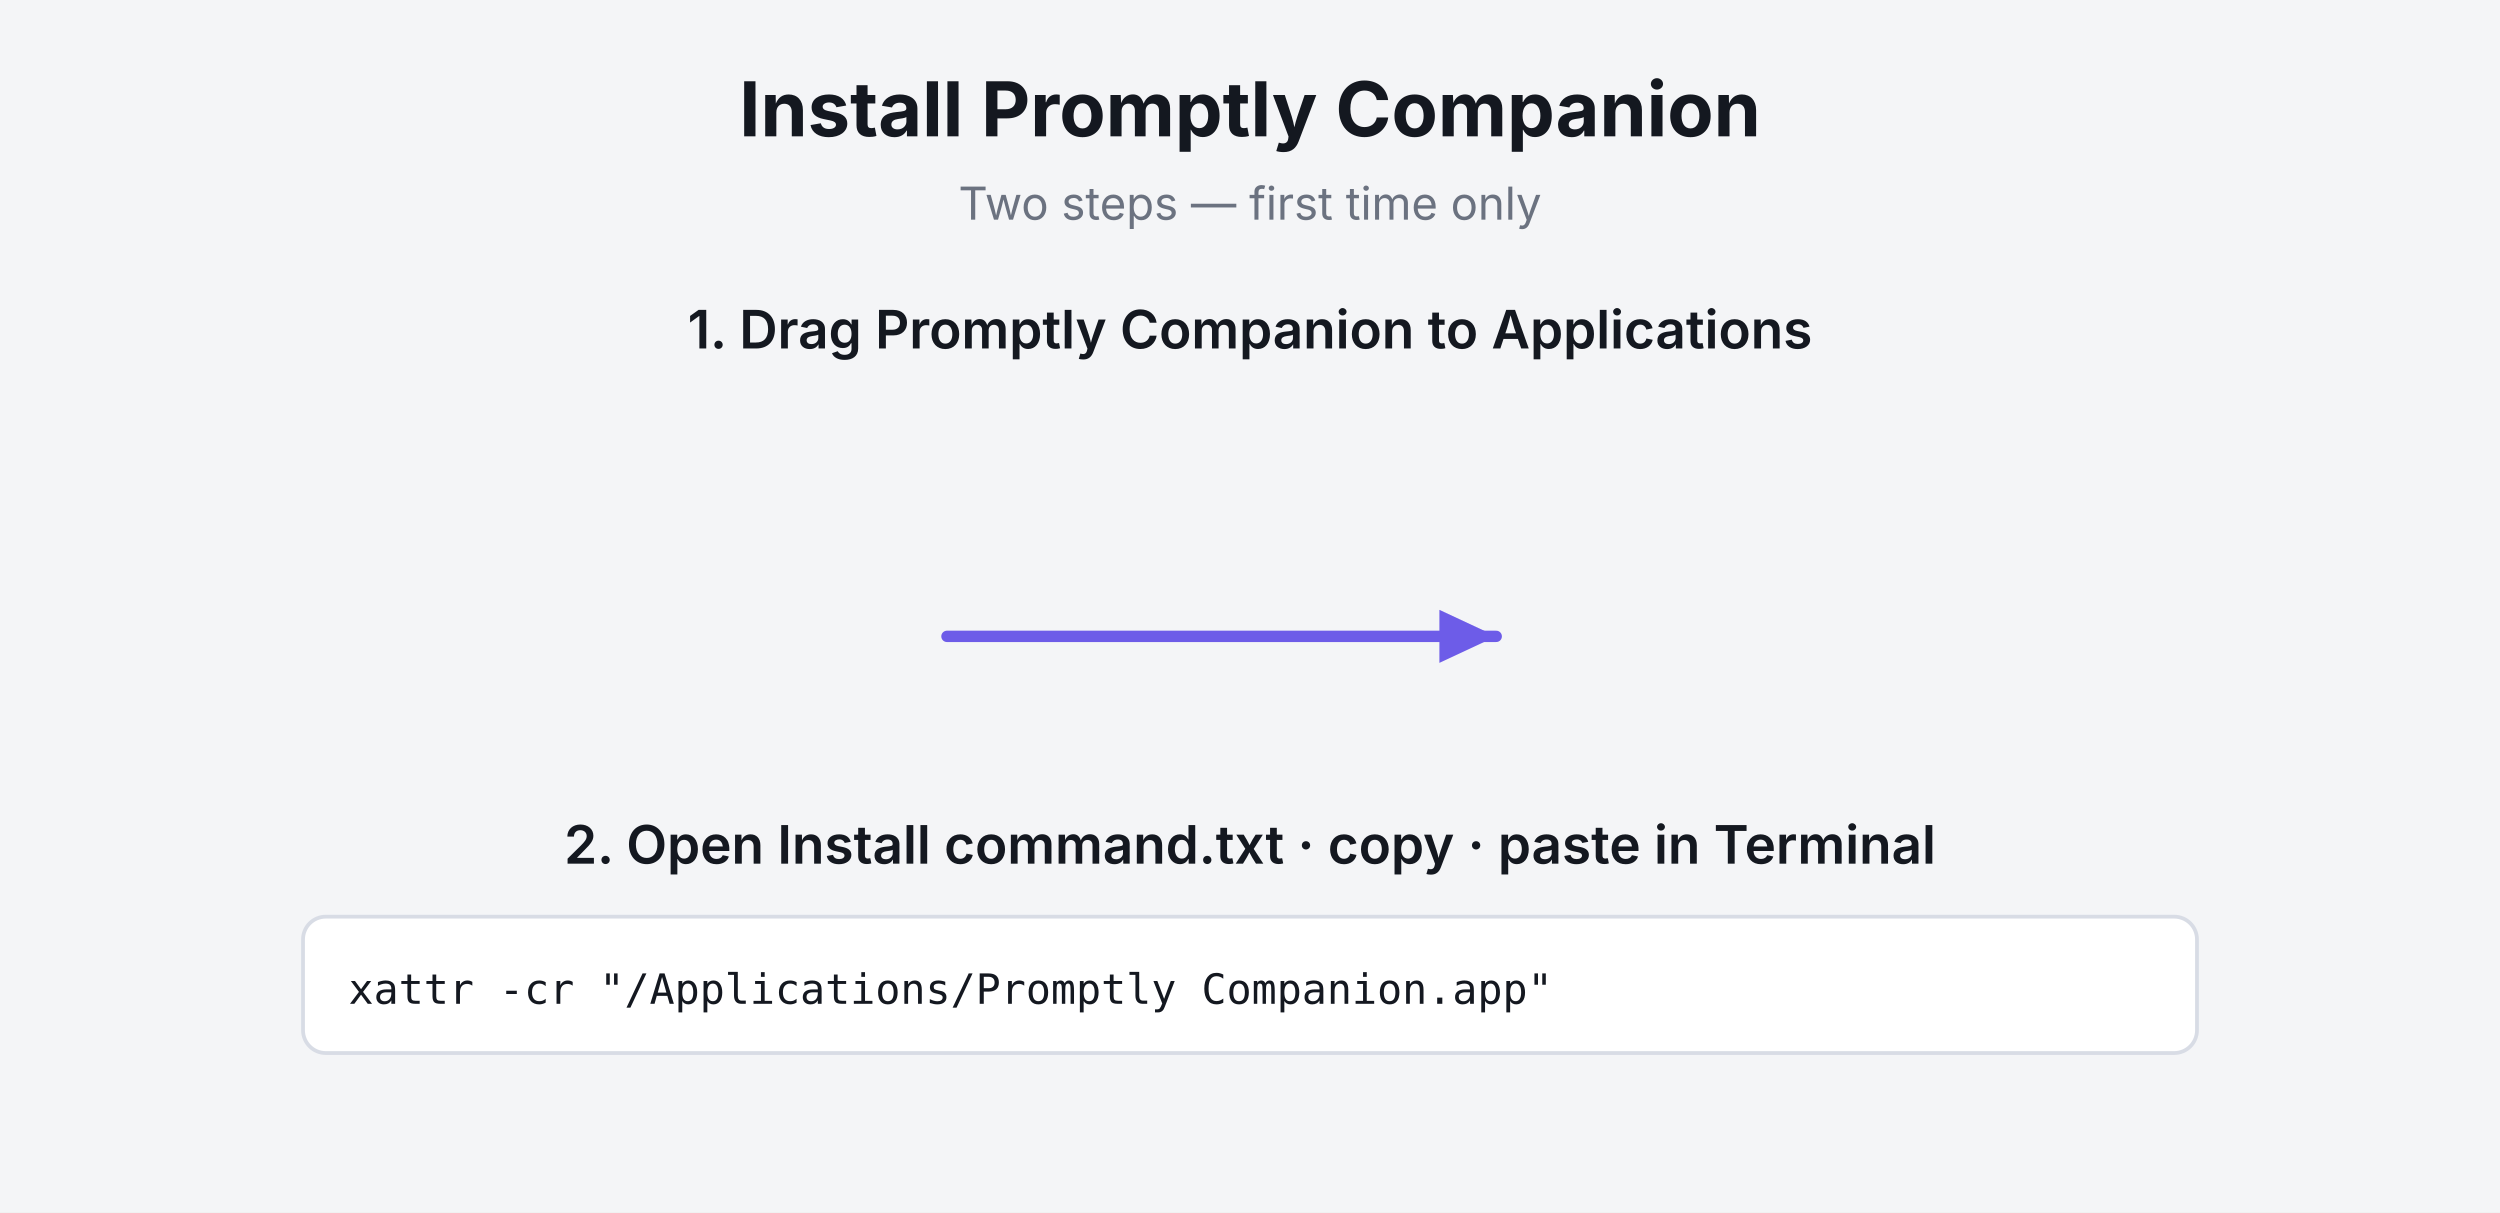
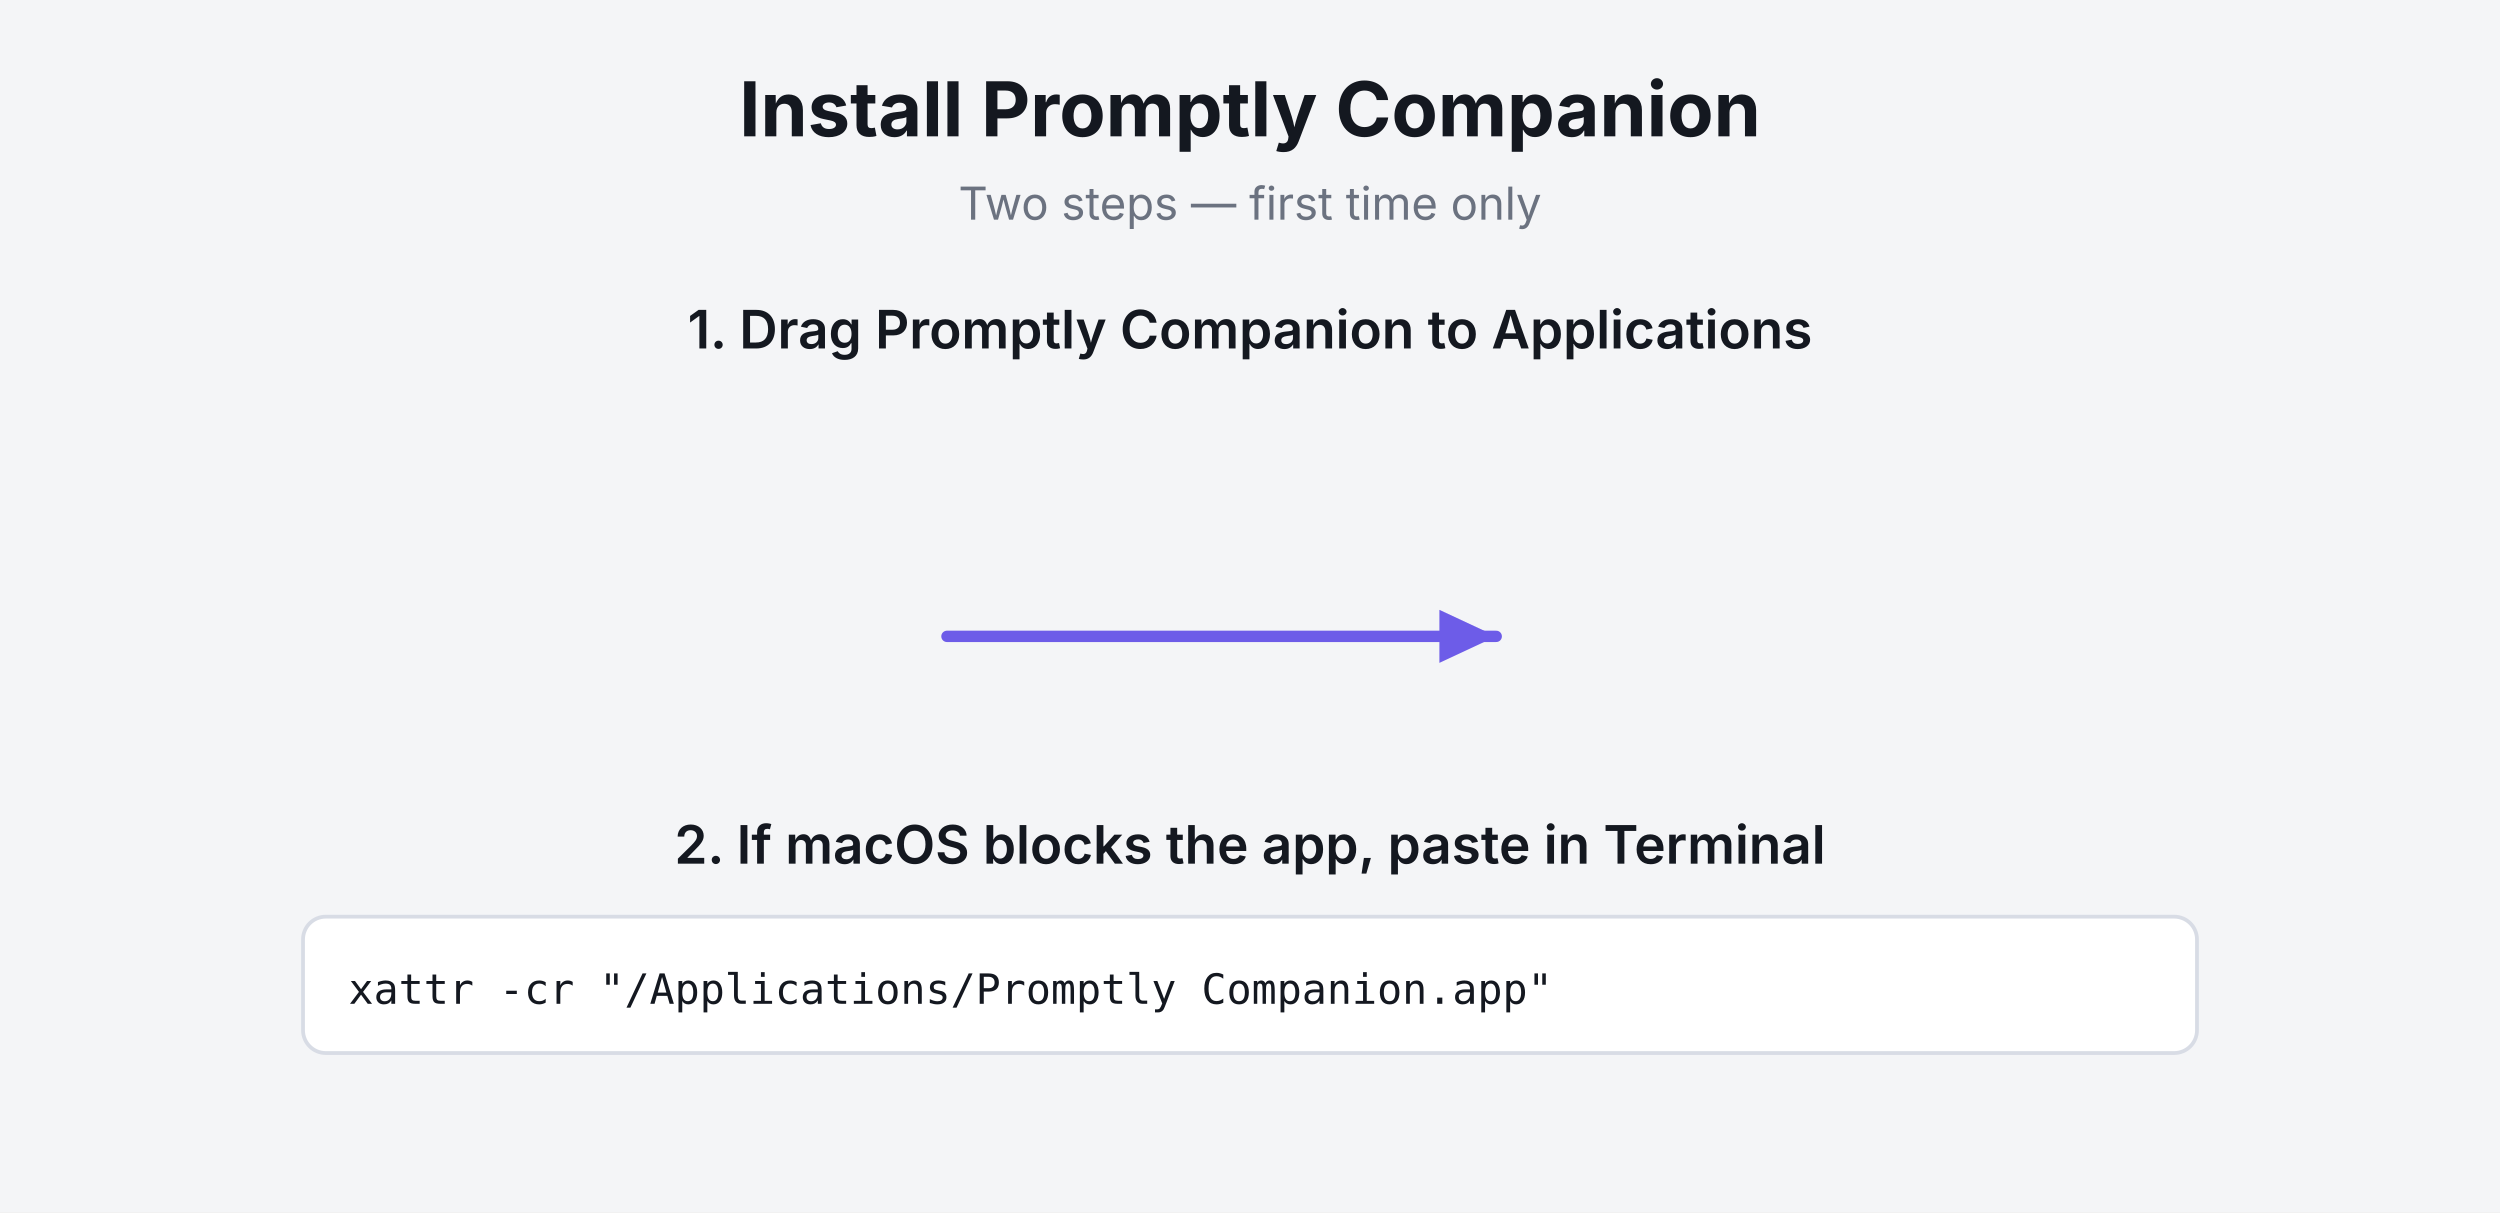
<svg xmlns="http://www.w3.org/2000/svg" width="660" height="320" viewBox="0 0 660 320">
  <rect width="660" height="320" fill="#f4f5f7" />
  <text x="330" y="36" text-anchor="middle" fill="#141820" font-family="-apple-system,BlinkMacSystemFont,Segoe UI,sans-serif" font-size="20" font-weight="700">Install Promptly Companion</text>
  <text x="330" y="58" text-anchor="middle" fill="#6b7280" font-family="-apple-system,BlinkMacSystemFont,Segoe UI,sans-serif" font-size="12">Two steps — first time only</text>
  <text x="330" y="92" text-anchor="middle" fill="#141820" font-family="-apple-system,BlinkMacSystemFont,Segoe UI,sans-serif" font-size="14" font-weight="600">1. Drag Promptly Companion to Applications</text>
  <path d="M 250 168 L 395 168" stroke="#6d5ce8" stroke-width="3" fill="none" stroke-linecap="round" />
  <path d="M 380 161 L 395 168 L 380 175" fill="#6d5ce8" />
-   <text x="330" y="228" text-anchor="middle" fill="#141820" font-family="-apple-system,BlinkMacSystemFont,Segoe UI,sans-serif" font-size="14" font-weight="600">2. Open Install command.txt · copy · paste in Terminal</text>
+   <text x="330" y="228" text-anchor="middle" fill="#141820" font-family="-apple-system,BlinkMacSystemFont,Segoe UI,sans-serif" font-size="14" font-weight="600">2. If macOS blocks the app, paste in Terminal</text>
  <rect x="80" y="242" width="500" height="36" rx="6" fill="#ffffff" stroke="#d8dce5" />
  <text x="92" y="265" fill="#141820" font-family="Menlo,Monaco,Consolas,monospace" font-size="11">xattr -cr "/Applications/Promptly Companion.app"</text>
</svg>
